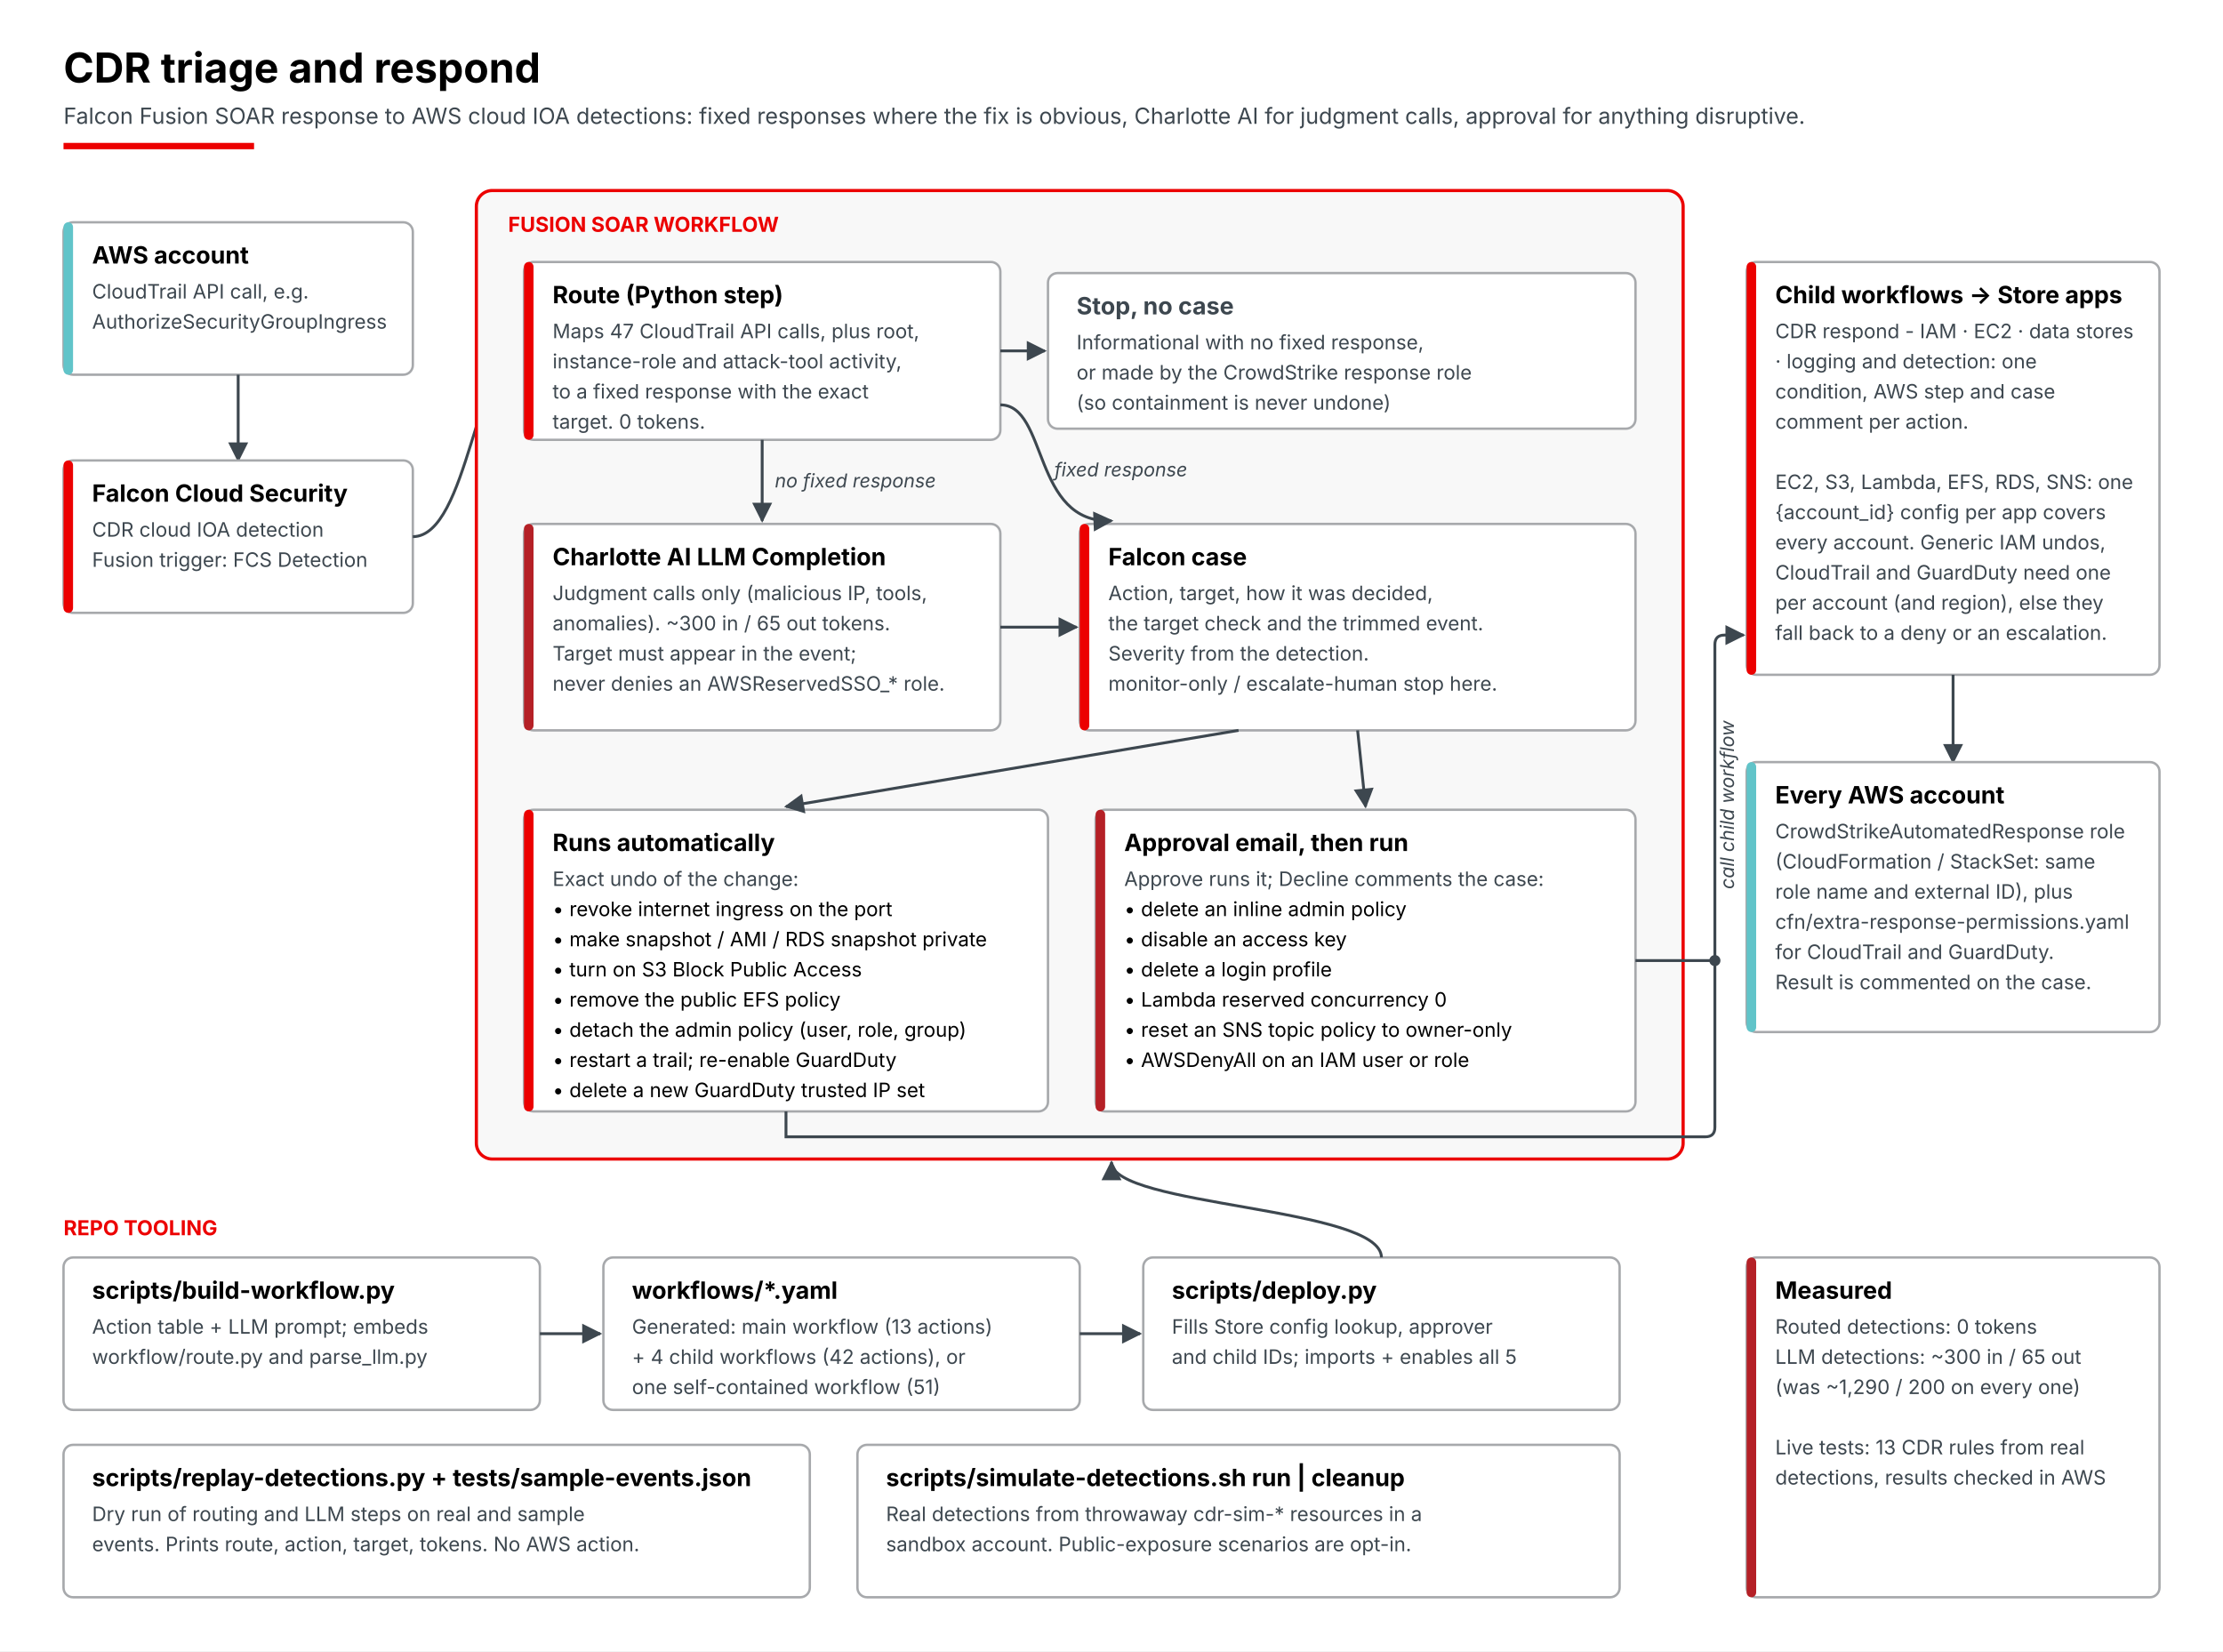
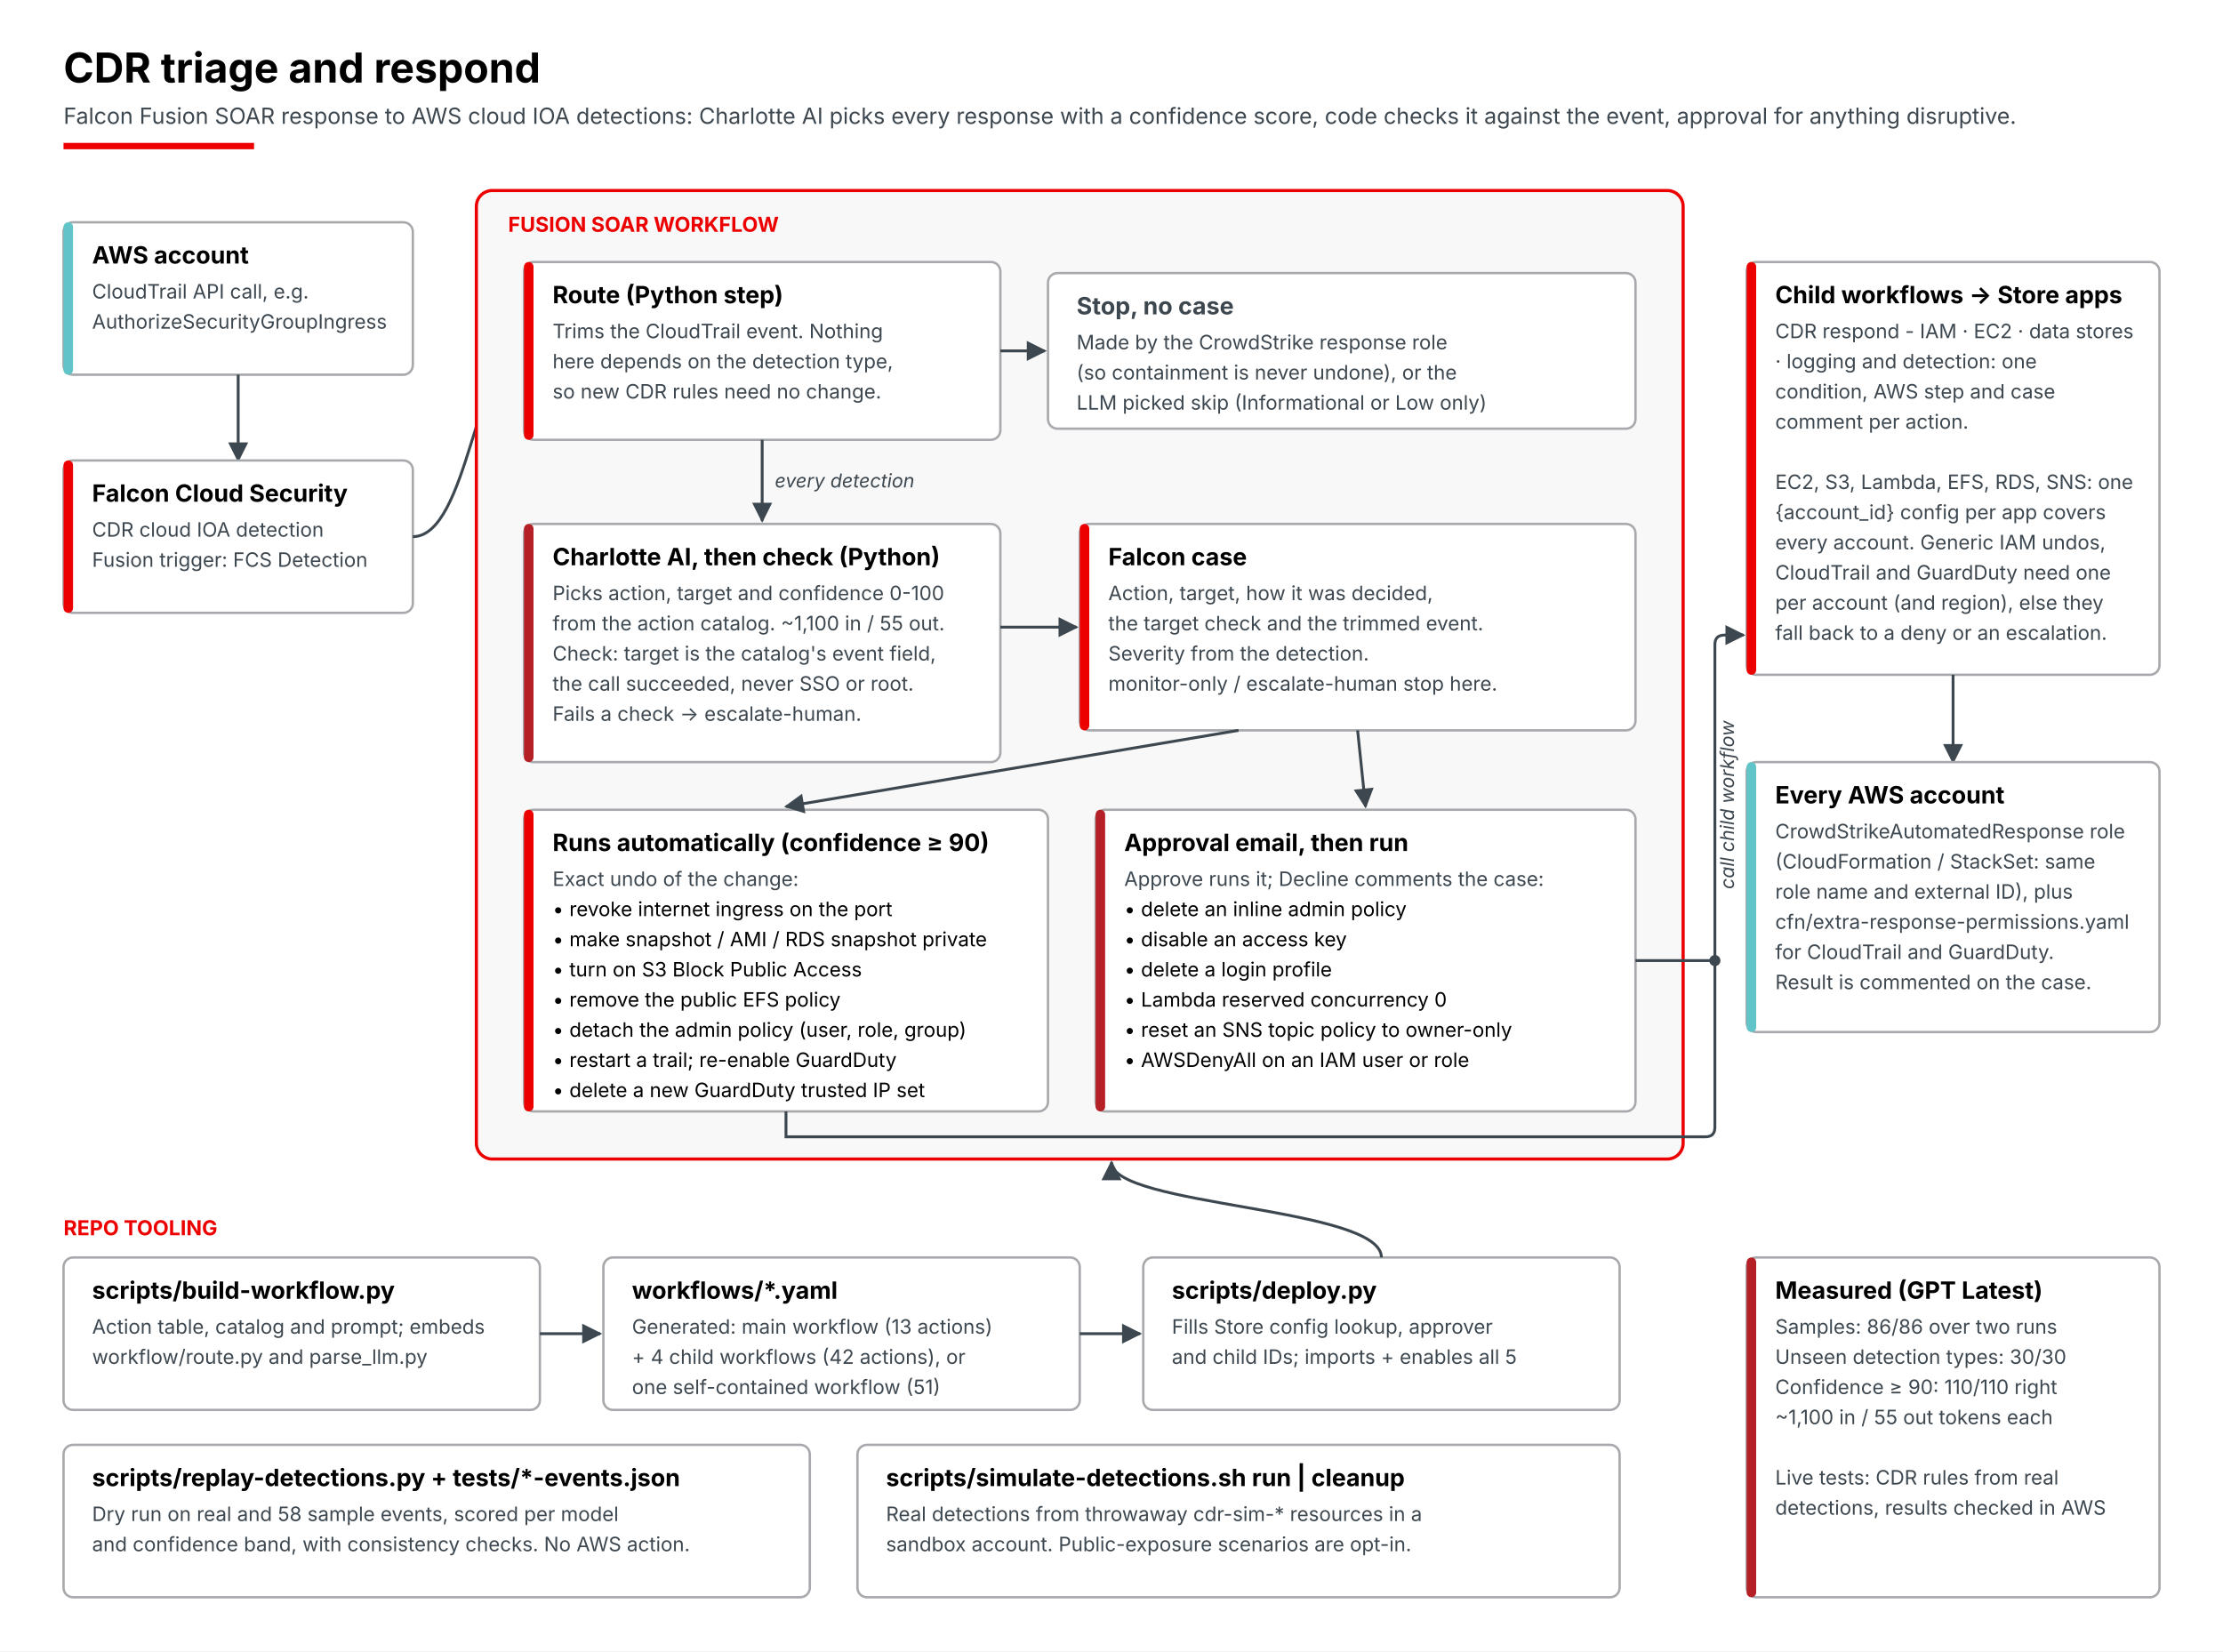
<svg xmlns="http://www.w3.org/2000/svg" width="1400" height="1040" viewBox="0 0 1400 1040" font-family="Inter, system-ui, -apple-system, Helvetica, Arial, sans-serif">
  <defs>
    <marker id="a" viewBox="0 0 10 10" refX="9" refY="5" markerWidth="7" markerHeight="7" orient="auto-start-reverse">
      <path d="M 0 0 L 10 5 L 0 10 z" fill="#3D474F" />
    </marker>
  </defs>
  <rect width="1400" height="1040" fill="#FFFFFF" />
  <text x="40" y="52" font-size="26" font-weight="700" fill="#000000">CDR triage and respond</text>
-   <text x="40" y="78" font-size="14" fill="#3D474F">Falcon Fusion SOAR response to AWS cloud IOA detections: fixed responses where the fix is obvious, Charlotte AI for judgment calls, approval for anything disruptive.</text>
+   <text x="40" y="78" font-size="14" fill="#3D474F">Falcon Fusion SOAR response to AWS cloud IOA detections: Charlotte AI picks every response with a confidence score, code checks it against the event, approval for anything disruptive.</text>
  <rect x="40" y="90" width="120" height="4" fill="#EC0000" />
  <rect x="40" y="140" width="220" height="96" rx="6" fill="#FFFFFF" stroke="#A7A9AC" stroke-width="1.5" />
  <rect x="40" y="140" width="6" height="96" rx="3" fill="#61C4C9" />
  <text x="58" y="166" font-size="15" font-weight="700" fill="#000000">AWS account</text>
  <text x="58" y="188" font-size="12.5" fill="#3D474F">CloudTrail API call, e.g.</text>
  <text x="58" y="207" font-size="12.5" fill="#3D474F">AuthorizeSecurityGroupIngress</text>
  <line x1="150" y1="236" x2="150" y2="290" stroke="#3D474F" stroke-width="1.8" marker-end="url(#a)" />
  <rect x="40" y="290" width="220" height="96" rx="6" fill="#FFFFFF" stroke="#A7A9AC" stroke-width="1.5" />
  <rect x="40" y="290" width="6" height="96" rx="3" fill="#EC0000" />
  <text x="58" y="316" font-size="15" font-weight="700" fill="#000000">Falcon Cloud Security</text>
  <text x="58" y="338" font-size="12.5" fill="#3D474F">CDR cloud IOA detection</text>
  <text x="58" y="357" font-size="12.5" fill="#3D474F">Fusion trigger: FCS Detection</text>
  <path d="M 260 338 C 295 338, 300 221, 328 221" fill="none" stroke="#3D474F" stroke-width="1.8" marker-end="url(#a)" />
  <rect x="300" y="120" width="760" height="610" rx="10" fill="#F8F8F8" stroke="#EC0000" stroke-width="2" />
  <text x="320" y="146" font-size="13" font-weight="700" fill="#EC0000">FUSION SOAR WORKFLOW</text>
  <rect x="330" y="165" width="300" height="112" rx="6" fill="#FFFFFF" stroke="#A7A9AC" stroke-width="1.5" />
  <rect x="330" y="165" width="6" height="112" rx="3" fill="#EC0000" />
  <text x="348" y="191" font-size="15" font-weight="700" fill="#000000">Route (Python step)</text>
-   <text x="348" y="213" font-size="12.5" fill="#3D474F">Maps 47 CloudTrail API calls, plus root,</text>
-   <text x="348" y="232" font-size="12.5" fill="#3D474F">instance-role and attack-tool activity,</text>
-   <text x="348" y="251" font-size="12.5" fill="#3D474F">to a fixed response with the exact</text>
-   <text x="348" y="270" font-size="12.5" fill="#3D474F">target. 0 tokens.</text>
+   <text x="348" y="213" font-size="12.5" fill="#3D474F">Trims the CloudTrail event. Nothing</text>
+   <text x="348" y="232" font-size="12.5" fill="#3D474F">here depends on the detection type,</text>
+   <text x="348" y="251" font-size="12.5" fill="#3D474F">so new CDR rules need no change.</text>
  <rect x="660" y="172" width="370" height="98" rx="6" fill="#FFFFFF" stroke="#A7A9AC" stroke-width="1.5" />
  <text x="678" y="198" font-size="15" font-weight="700" fill="#3D474F">Stop, no case</text>
-   <text x="678" y="220" font-size="12.5" fill="#3D474F">Informational with no fixed response,</text>
-   <text x="678" y="239" font-size="12.5" fill="#3D474F">or made by the CrowdStrike response role</text>
-   <text x="678" y="258" font-size="12.5" fill="#3D474F">(so containment is never undone)</text>
+   <text x="678" y="220" font-size="12.5" fill="#3D474F">Made by the CrowdStrike response role</text>
+   <text x="678" y="239" font-size="12.5" fill="#3D474F">(so containment is never undone), or the</text>
+   <text x="678" y="258" font-size="12.5" fill="#3D474F">LLM picked skip (Informational or Low only)</text>
  <line x1="630" y1="221" x2="658" y2="221" stroke="#3D474F" stroke-width="1.8" marker-end="url(#a)" />
-   <rect x="330" y="330" width="300" height="130" rx="6" fill="#FFFFFF" stroke="#A7A9AC" stroke-width="1.5" />
-   <rect x="330" y="330" width="6" height="130" rx="3" fill="#B52026" />
-   <text x="348" y="356" font-size="15" font-weight="700" fill="#000000">Charlotte AI LLM Completion</text>
-   <text x="348" y="378" font-size="12.5" fill="#3D474F">Judgment calls only (malicious IP, tools,</text>
-   <text x="348" y="397" font-size="12.5" fill="#3D474F">anomalies). ~300 in / 65 out tokens.</text>
-   <text x="348" y="416" font-size="12.5" fill="#3D474F">Target must appear in the event;</text>
-   <text x="348" y="435" font-size="12.5" fill="#3D474F">never denies an AWSReservedSSO_* role.</text>
+   <rect x="330" y="330" width="300" height="150" rx="6" fill="#FFFFFF" stroke="#A7A9AC" stroke-width="1.5" />
+   <rect x="330" y="330" width="6" height="150" rx="3" fill="#B52026" />
+   <text x="348" y="356" font-size="15" font-weight="700" fill="#000000">Charlotte AI, then check (Python)</text>
+   <text x="348" y="378" font-size="12.5" fill="#3D474F">Picks action, target and confidence 0-100</text>
+   <text x="348" y="397" font-size="12.5" fill="#3D474F">from the action catalog. ~1,100 in / 55 out.</text>
+   <text x="348" y="416" font-size="12.5" fill="#3D474F">Check: target is the catalog's event field,</text>
+   <text x="348" y="435" font-size="12.5" fill="#3D474F">the call succeeded, never SSO or root.</text>
+   <text x="348" y="454" font-size="12.5" fill="#3D474F">Fails a check → escalate-human.</text>
  <line x1="480" y1="277" x2="480" y2="328" stroke="#3D474F" stroke-width="1.8" marker-end="url(#a)" />
-   <text x="488" y="307" font-size="12" font-style="italic" fill="#3D474F">no fixed response</text>
+   <text x="488" y="307" font-size="12" font-style="italic" fill="#3D474F">every detection</text>
  <rect x="680" y="330" width="350" height="130" rx="6" fill="#FFFFFF" stroke="#A7A9AC" stroke-width="1.5" />
  <rect x="680" y="330" width="6" height="130" rx="3" fill="#EC0000" />
  <text x="698" y="356" font-size="15" font-weight="700" fill="#000000">Falcon case</text>
  <text x="698" y="378" font-size="12.5" fill="#3D474F">Action, target, how it was decided,</text>
  <text x="698" y="397" font-size="12.5" fill="#3D474F">the target check and the trimmed event.</text>
  <text x="698" y="416" font-size="12.5" fill="#3D474F">Severity from the detection.</text>
  <text x="698" y="435" font-size="12.5" fill="#3D474F">monitor-only / escalate-human stop here.</text>
  <line x1="630" y1="395" x2="678" y2="395" stroke="#3D474F" stroke-width="1.8" marker-end="url(#a)" />
-   <path d="M 630 255 C 660 255, 650 330, 700 328" fill="none" stroke="#3D474F" stroke-width="1.8" marker-end="url(#a)" />
-   <text x="664" y="300" font-size="12" font-style="italic" fill="#3D474F">fixed response</text>
  <rect x="330" y="510" width="330" height="190" rx="6" fill="#FFFFFF" stroke="#A7A9AC" stroke-width="1.5" />
  <rect x="330" y="510" width="6" height="190" rx="3" fill="#EC0000" />
-   <text x="348" y="536" font-size="15" font-weight="700" fill="#000000">Runs automatically</text>
+   <text x="348" y="536" font-size="15" font-weight="700" fill="#000000">Runs automatically (confidence ≥ 90)</text>
  <text x="348" y="558" font-size="12.5" fill="#3D474F">Exact undo of the change:</text>
  <text x="348" y="577" font-size="12.5" fill="#000000">• revoke internet ingress on the port</text>
  <text x="348" y="596" font-size="12.5" fill="#000000">• make snapshot / AMI / RDS snapshot private</text>
  <text x="348" y="615" font-size="12.5" fill="#000000">• turn on S3 Block Public Access</text>
  <text x="348" y="634" font-size="12.5" fill="#000000">• remove the public EFS policy</text>
  <text x="348" y="653" font-size="12.5" fill="#000000">• detach the admin policy (user, role, group)</text>
  <text x="348" y="672" font-size="12.5" fill="#000000">• restart a trail; re-enable GuardDuty</text>
  <text x="348" y="691" font-size="12.5" fill="#000000">• delete a new GuardDuty trusted IP set</text>
  <rect x="690" y="510" width="340" height="190" rx="6" fill="#FFFFFF" stroke="#A7A9AC" stroke-width="1.5" />
  <rect x="690" y="510" width="6" height="190" rx="3" fill="#B52026" />
  <text x="708" y="536" font-size="15" font-weight="700" fill="#000000">Approval email, then run</text>
  <text x="708" y="558" font-size="12.5" fill="#3D474F">Approve runs it; Decline comments the case:</text>
  <text x="708" y="577" font-size="12.5" fill="#000000">• delete an inline admin policy</text>
  <text x="708" y="596" font-size="12.5" fill="#000000">• disable an access key</text>
  <text x="708" y="615" font-size="12.5" fill="#000000">• delete a login profile</text>
  <text x="708" y="634" font-size="12.5" fill="#000000">• Lambda reserved concurrency 0</text>
  <text x="708" y="653" font-size="12.5" fill="#000000">• reset an SNS topic policy to owner-only</text>
  <text x="708" y="672" font-size="12.5" fill="#000000">• AWSDenyAll on an IAM user or role</text>
  <line x1="780" y1="460" x2="495" y2="508" stroke="#3D474F" stroke-width="1.8" marker-end="url(#a)" />
  <line x1="855" y1="460" x2="860" y2="508" stroke="#3D474F" stroke-width="1.8" marker-end="url(#a)" />
  <rect x="1100" y="165" width="260" height="260" rx="6" fill="#FFFFFF" stroke="#A7A9AC" stroke-width="1.5" />
  <rect x="1100" y="165" width="6" height="260" rx="3" fill="#EC0000" />
  <text x="1118" y="191" font-size="15" font-weight="700" fill="#000000">Child workflows → Store apps</text>
  <text x="1118" y="213" font-size="12.5" fill="#3D474F">CDR respond - IAM · EC2 · data stores</text>
  <text x="1118" y="232" font-size="12.5" fill="#3D474F">· logging and detection: one</text>
  <text x="1118" y="251" font-size="12.5" fill="#3D474F">condition, AWS step and case</text>
  <text x="1118" y="270" font-size="12.5" fill="#3D474F">comment per action.</text>
  <text x="1118" y="289" font-size="12.5" fill="#3D474F" />
  <text x="1118" y="308" font-size="12.5" fill="#3D474F">EC2, S3, Lambda, EFS, RDS, SNS: one</text>
  <text x="1118" y="327" font-size="12.5" fill="#3D474F">{account_id} config per app covers</text>
  <text x="1118" y="346" font-size="12.5" fill="#3D474F">every account. Generic IAM undos,</text>
  <text x="1118" y="365" font-size="12.5" fill="#3D474F">CloudTrail and GuardDuty need one</text>
  <text x="1118" y="384" font-size="12.5" fill="#3D474F">per account (and region), else they</text>
  <text x="1118" y="403" font-size="12.5" fill="#3D474F">fall back to a deny or an escalation.</text>
  <path d="M 495 700 L 495 716 L 1074 716 Q 1080 716, 1080 710 L 1080 406 Q 1080 400, 1086 400 L 1098 400" fill="none" stroke="#3D474F" stroke-width="1.8" marker-end="url(#a)" />
  <path d="M 1030 605 L 1080 605" fill="none" stroke="#3D474F" stroke-width="1.8" />
  <circle cx="1080" cy="605" r="3.5" fill="#3D474F" />
  <text x="1092" y="560" font-size="12" font-style="italic" fill="#3D474F" transform="rotate(-90 1092 560)">call child workflow</text>
  <line x1="1230" y1="425" x2="1230" y2="480" stroke="#3D474F" stroke-width="1.8" marker-end="url(#a)" />
  <rect x="1100" y="480" width="260" height="170" rx="6" fill="#FFFFFF" stroke="#A7A9AC" stroke-width="1.5" />
  <rect x="1100" y="480" width="6" height="170" rx="3" fill="#61C4C9" />
  <text x="1118" y="506" font-size="15" font-weight="700" fill="#000000">Every AWS account</text>
  <text x="1118" y="528" font-size="12.5" fill="#3D474F">CrowdStrikeAutomatedResponse role</text>
  <text x="1118" y="547" font-size="12.5" fill="#3D474F">(CloudFormation / StackSet: same</text>
  <text x="1118" y="566" font-size="12.5" fill="#3D474F">role name and external ID), plus</text>
  <text x="1118" y="585" font-size="12.5" fill="#3D474F">cfn/extra-response-permissions.yaml</text>
  <text x="1118" y="604" font-size="12.5" fill="#3D474F">for CloudTrail and GuardDuty.</text>
  <text x="1118" y="623" font-size="12.5" fill="#3D474F">Result is commented on the case.</text>
  <text x="40" y="778" font-size="13" font-weight="700" fill="#EC0000">REPO TOOLING</text>
  <rect x="40" y="792" width="300" height="96" rx="6" fill="#FFFFFF" stroke="#A7A9AC" stroke-width="1.5" />
  <text x="58" y="818" font-size="15" font-weight="700" fill="#000000">scripts/build-workflow.py</text>
-   <text x="58" y="840" font-size="12.5" fill="#3D474F">Action table + LLM prompt; embeds</text>
+   <text x="58" y="840" font-size="12.5" fill="#3D474F">Action table, catalog and prompt; embeds</text>
  <text x="58" y="859" font-size="12.5" fill="#3D474F">workflow/route.py and parse_llm.py</text>
  <line x1="340" y1="840" x2="378" y2="840" stroke="#3D474F" stroke-width="1.8" marker-end="url(#a)" />
  <rect x="380" y="792" width="300" height="96" rx="6" fill="#FFFFFF" stroke="#A7A9AC" stroke-width="1.5" />
  <text x="398" y="818" font-size="15" font-weight="700" fill="#000000">workflows/*.yaml</text>
  <text x="398" y="840" font-size="12.5" fill="#3D474F">Generated: main workflow (13 actions)</text>
  <text x="398" y="859" font-size="12.5" fill="#3D474F">+ 4 child workflows (42 actions), or</text>
  <text x="398" y="878" font-size="12.5" fill="#3D474F">one self-contained workflow (51)</text>
  <line x1="680" y1="840" x2="718" y2="840" stroke="#3D474F" stroke-width="1.8" marker-end="url(#a)" />
  <rect x="720" y="792" width="300" height="96" rx="6" fill="#FFFFFF" stroke="#A7A9AC" stroke-width="1.5" />
  <text x="738" y="818" font-size="15" font-weight="700" fill="#000000">scripts/deploy.py</text>
  <text x="738" y="840" font-size="12.5" fill="#3D474F">Fills Store config lookup, approver</text>
  <text x="738" y="859" font-size="12.5" fill="#3D474F">and child IDs; imports + enables all 5</text>
  <path d="M 870 792 C 870 760, 700 760, 700 732" fill="none" stroke="#3D474F" stroke-width="1.8" marker-end="url(#a)" />
  <rect x="40" y="910" width="470" height="96" rx="6" fill="#FFFFFF" stroke="#A7A9AC" stroke-width="1.5" />
-   <text x="58" y="936" font-size="15" font-weight="700" fill="#000000">scripts/replay-detections.py + tests/sample-events.json</text>
-   <text x="58" y="958" font-size="12.5" fill="#3D474F">Dry run of routing and LLM steps on real and sample</text>
-   <text x="58" y="977" font-size="12.5" fill="#3D474F">events. Prints route, action, target, tokens. No AWS action.</text>
+   <text x="58" y="936" font-size="15" font-weight="700" fill="#000000">scripts/replay-detections.py + tests/*-events.json</text>
+   <text x="58" y="958" font-size="12.5" fill="#3D474F">Dry run on real and 58 sample events, scored per model</text>
+   <text x="58" y="977" font-size="12.5" fill="#3D474F">and confidence band, with consistency checks. No AWS action.</text>
  <rect x="540" y="910" width="480" height="96" rx="6" fill="#FFFFFF" stroke="#A7A9AC" stroke-width="1.5" />
  <text x="558" y="936" font-size="15" font-weight="700" fill="#000000">scripts/simulate-detections.sh run | cleanup</text>
  <text x="558" y="958" font-size="12.5" fill="#3D474F">Real detections from throwaway cdr-sim-* resources in a</text>
  <text x="558" y="977" font-size="12.5" fill="#3D474F">sandbox account. Public-exposure scenarios are opt-in.</text>
  <rect x="1100" y="792" width="260" height="214" rx="6" fill="#FFFFFF" stroke="#A7A9AC" stroke-width="1.5" />
  <rect x="1100" y="792" width="6" height="214" rx="3" fill="#B52026" />
-   <text x="1118" y="818" font-size="15" font-weight="700" fill="#000000">Measured</text>
-   <text x="1118" y="840" font-size="12.5" fill="#3D474F">Routed detections: 0 tokens</text>
-   <text x="1118" y="859" font-size="12.5" fill="#3D474F">LLM detections: ~300 in / 65 out</text>
-   <text x="1118" y="878" font-size="12.5" fill="#3D474F">(was ~1,290 / 200 on every one)</text>
-   <text x="1118" y="897" font-size="12.5" fill="#3D474F" />
-   <text x="1118" y="916" font-size="12.5" fill="#3D474F">Live tests: 13 CDR rules from real</text>
-   <text x="1118" y="935" font-size="12.5" fill="#3D474F">detections, results checked in AWS</text>
+   <text x="1118" y="818" font-size="15" font-weight="700" fill="#000000">Measured (GPT Latest)</text>
+   <text x="1118" y="840" font-size="12.5" fill="#3D474F">Samples: 86/86 over two runs</text>
+   <text x="1118" y="859" font-size="12.5" fill="#3D474F">Unseen detection types: 30/30</text>
+   <text x="1118" y="878" font-size="12.5" fill="#3D474F">Confidence ≥ 90: 110/110 right</text>
+   <text x="1118" y="897" font-size="12.5" fill="#3D474F">~1,100 in / 55 out tokens each</text>
+   <text x="1118" y="916" font-size="12.5" fill="#3D474F" />
+   <text x="1118" y="935" font-size="12.5" fill="#3D474F">Live tests: CDR rules from real</text>
+   <text x="1118" y="954" font-size="12.5" fill="#3D474F">detections, results checked in AWS</text>
</svg>
